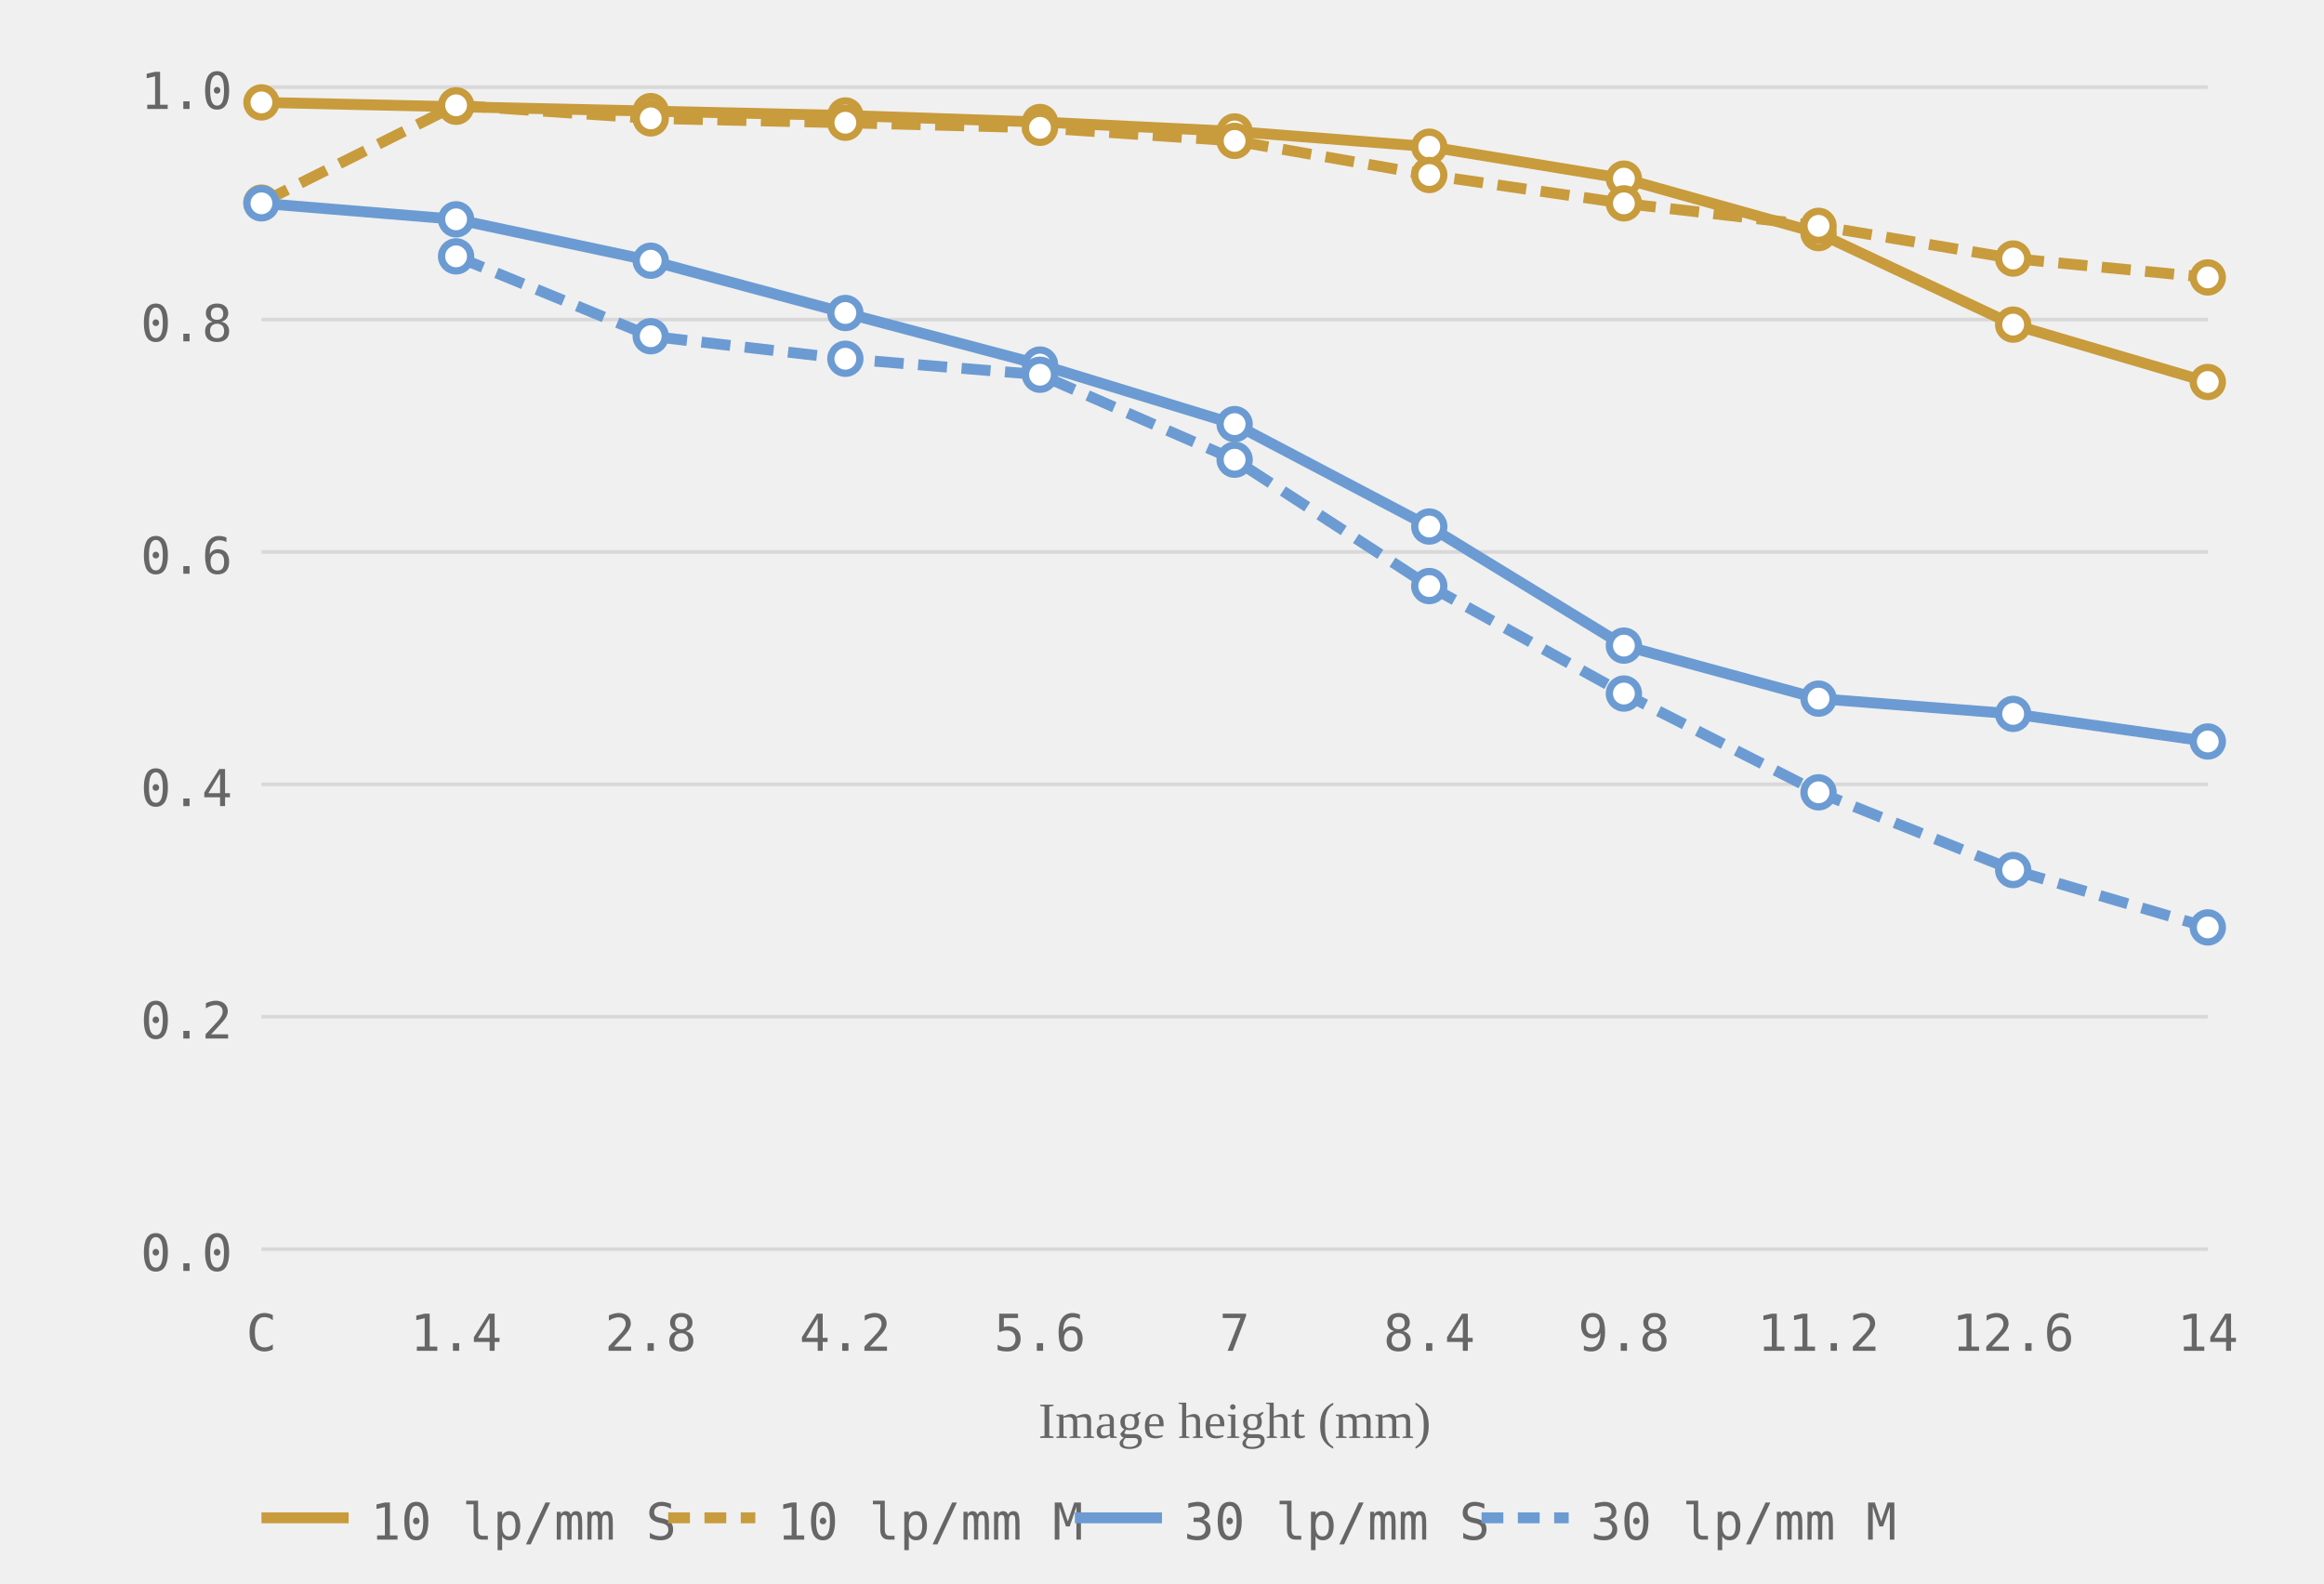
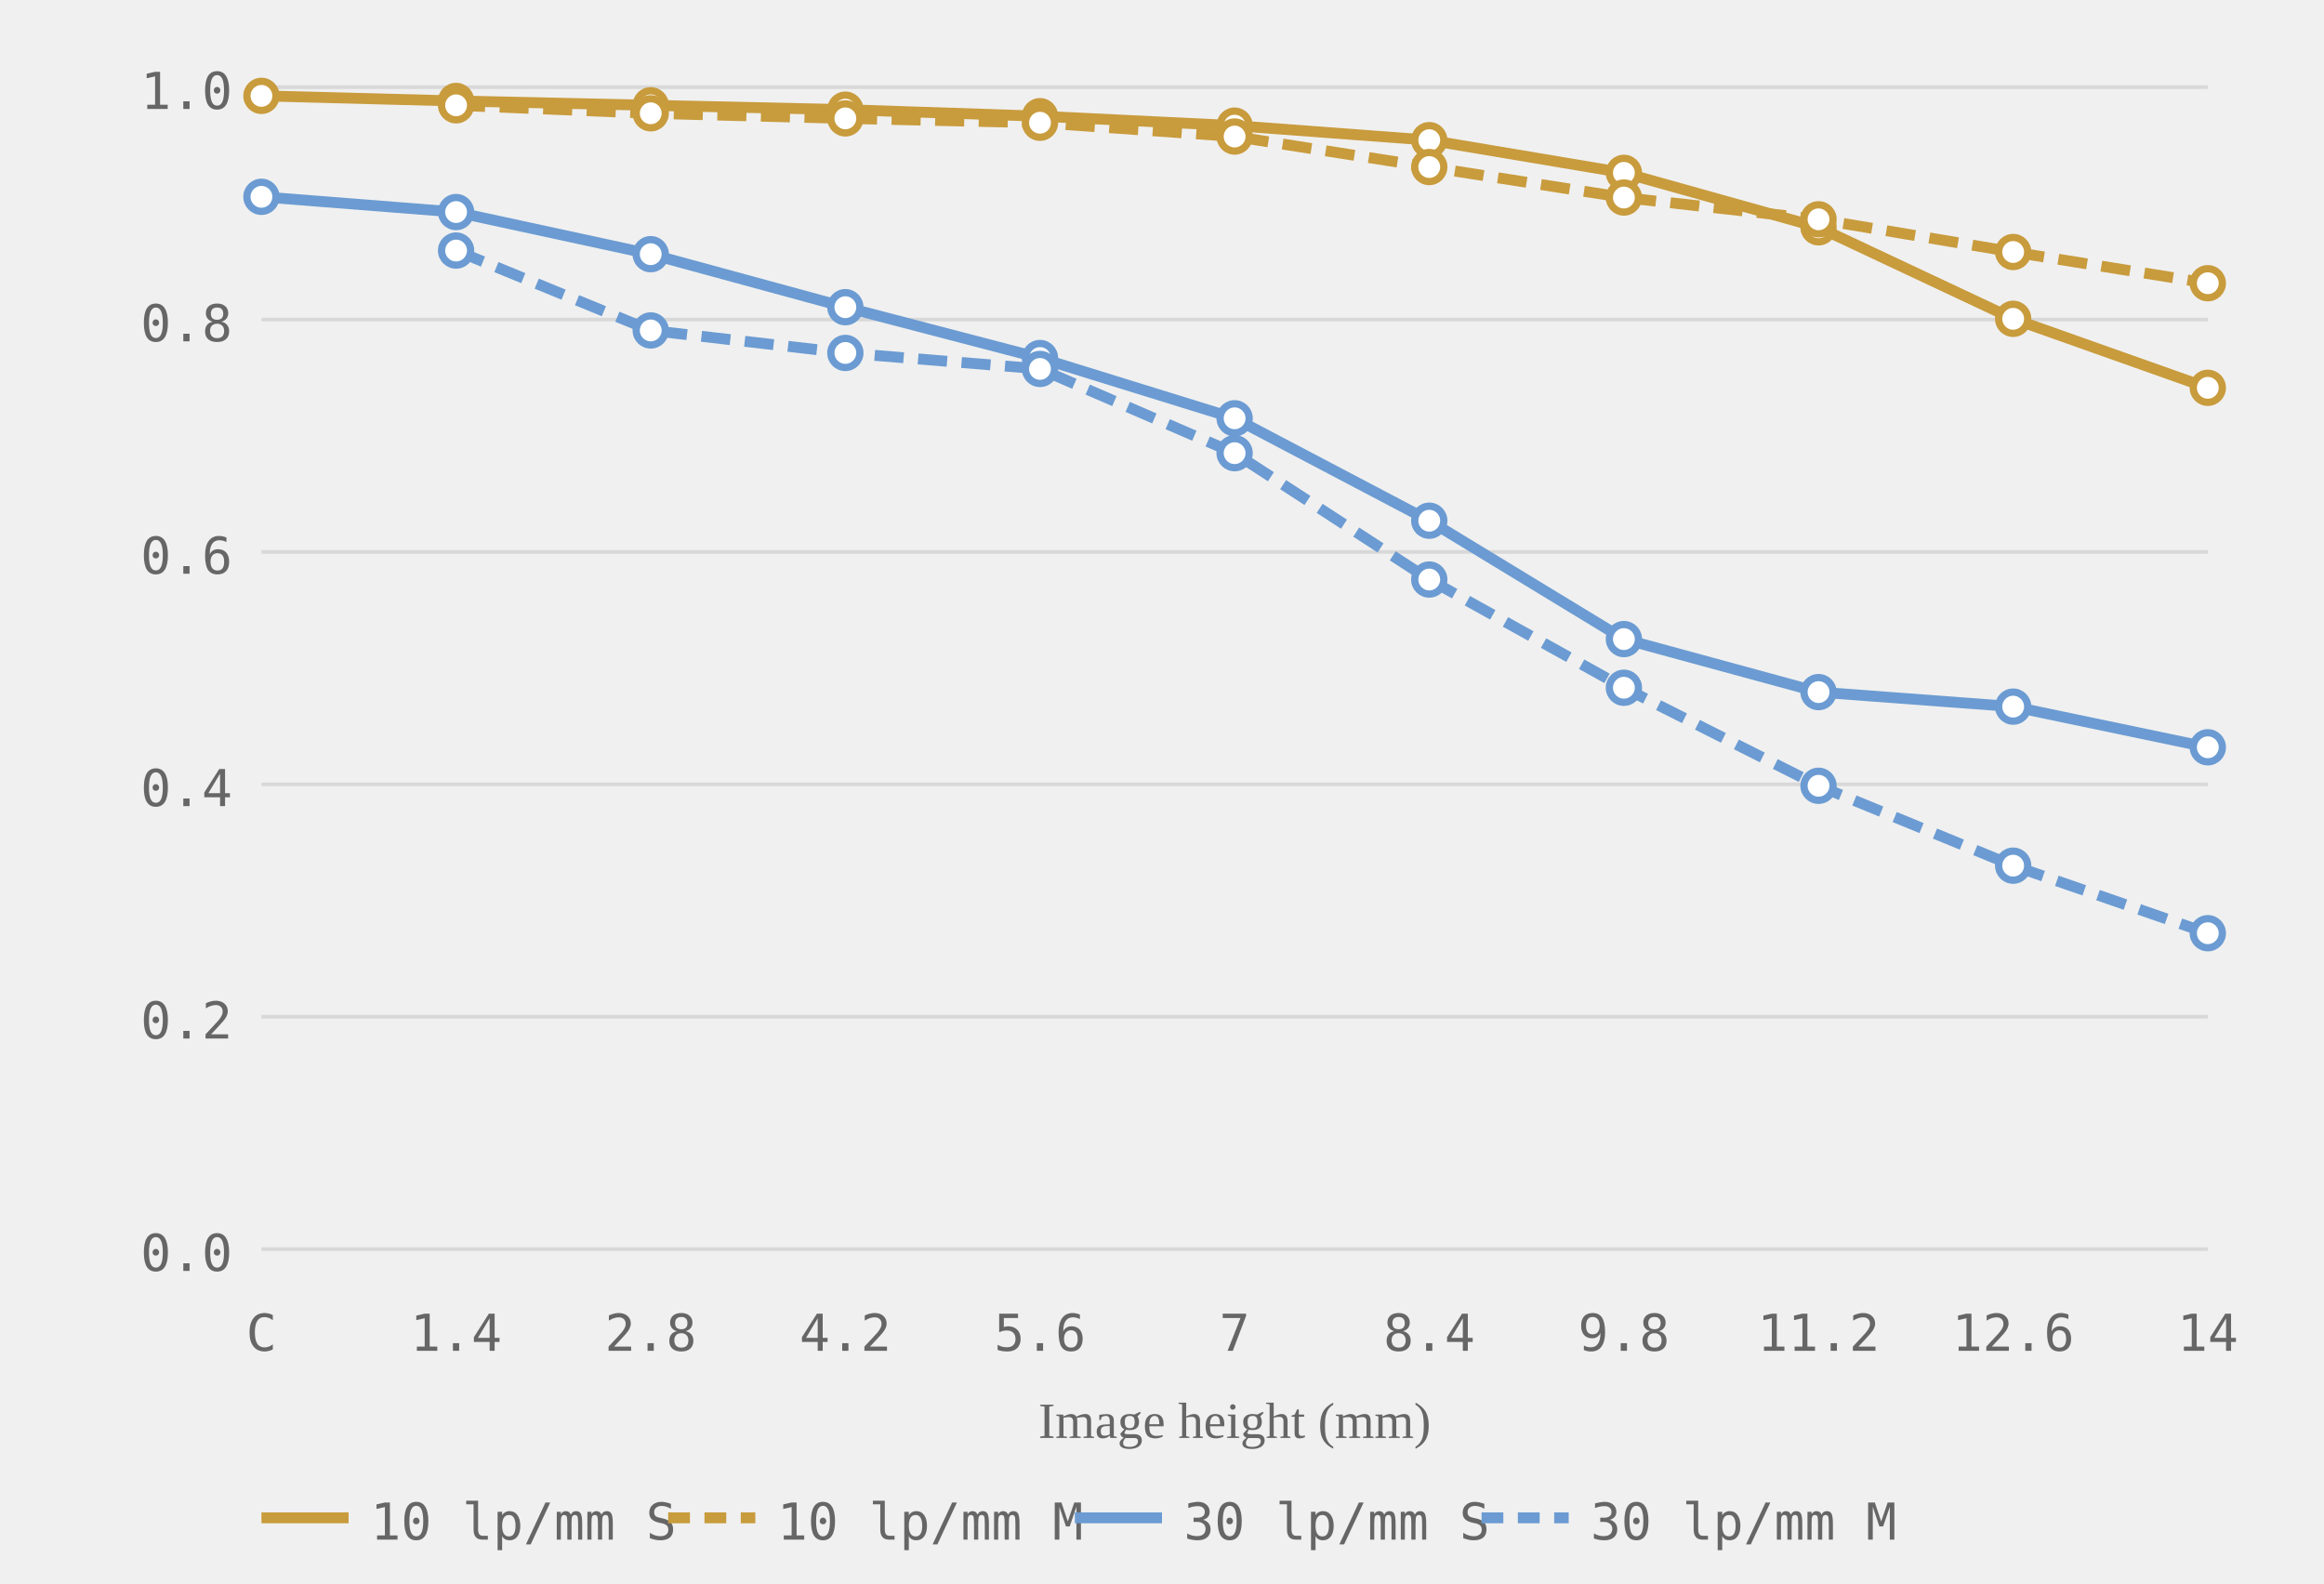
<svg xmlns="http://www.w3.org/2000/svg" viewBox="0 0 320 218" role="img" aria-label="MTF chart, generated from readings">
  <style>.grid-line { stroke: #d8d8d8; stroke-width: 0.5; }.axis-label { font-size: 7px; fill: #666666; font-family: ui-monospace, monospace; }.axis-y { text-anchor: end; }.axis-x { text-anchor: middle; }.axis-title { font-size: 7px; fill: #666666; text-anchor: middle; }.curve { fill: none; stroke-width: 1.5; }.curve-10 { stroke: #c89b3c; }.curve-30 { stroke: #6b9bd2; }.curve-m { stroke-dasharray: 4 2; }.dot { fill: white; stroke-width: 1; }.dot-10 { stroke: #c89b3c; }.dot-30 { stroke: #6b9bd2; }.legend-text { font-size: 7px; fill: #666666; font-family: ui-monospace, monospace; }</style>
  <line class="grid-line" x1="36" y1="172.0" x2="304" y2="172.0" />
  <line class="grid-line" x1="36" y1="140.0" x2="304" y2="140.0" />
  <line class="grid-line" x1="36" y1="108.0" x2="304" y2="108.0" />
  <line class="grid-line" x1="36" y1="76.0" x2="304" y2="76.0" />
  <line class="grid-line" x1="36" y1="44.0" x2="304" y2="44.0" />
  <line class="grid-line" x1="36" y1="12.0" x2="304" y2="12.0" />
  <text class="axis-label axis-y" x="32" y="175.0">0.0</text>
  <text class="axis-label axis-y" x="32" y="143.0">0.2</text>
  <text class="axis-label axis-y" x="32" y="111.0">0.4</text>
  <text class="axis-label axis-y" x="32" y="79.0">0.6</text>
  <text class="axis-label axis-y" x="32" y="47.0">0.8</text>
  <text class="axis-label axis-y" x="32" y="15.0">1.0</text>
  <text class="axis-label axis-x" x="36.0" y="186">C</text>
  <text class="axis-label axis-x" x="62.8" y="186">1.4</text>
  <text class="axis-label axis-x" x="89.6" y="186">2.8</text>
  <text class="axis-label axis-x" x="116.4" y="186">4.2</text>
  <text class="axis-label axis-x" x="143.2" y="186">5.6</text>
  <text class="axis-label axis-x" x="170.0" y="186">7</text>
  <text class="axis-label axis-x" x="196.8" y="186">8.4</text>
  <text class="axis-label axis-x" x="223.6" y="186">9.8</text>
  <text class="axis-label axis-x" x="250.4" y="186">11.2</text>
  <text class="axis-label axis-x" x="277.2" y="186">12.6</text>
  <text class="axis-label axis-x" x="304.0" y="186">14</text>
  <text class="axis-title" x="170.0" y="198">Image height (mm)</text>
-   <polyline class="curve curve-10" points="36.0,14.1 62.8,14.7 89.6,15.3 116.4,15.9 143.2,16.8 170.0,18.1 196.8,20.2 223.6,24.6 250.4,32.1 277.2,44.7 304.0,52.6" />
-   <polyline class="curve curve-10 curve-m" points="36.0,27.9 62.8,14.5 89.6,16.3 116.4,16.9 143.2,17.6 170.0,19.4 196.8,24.1 223.6,28.0 250.4,31.1 277.2,35.6 304.0,38.2" stroke-dasharray="4 2" />
-   <polyline class="curve curve-30" points="36.0,28.0 62.8,30.2 89.6,35.9 116.4,43.1 143.2,50.2 170.0,58.4 196.8,72.5 223.6,88.9 250.4,96.2 277.2,98.3 304.0,102.1" />
-   <polyline class="curve curve-30 curve-m" points="62.8,35.3 89.6,46.3 116.4,49.4 143.2,51.6 170.0,63.3 196.8,80.7 223.6,95.5 250.4,109.1 277.2,119.8 304.0,127.7" stroke-dasharray="4 2" />
-   <circle class="dot dot-10" cx="36.0" cy="14.1" r="2" />
-   <circle class="dot dot-10" cx="62.8" cy="14.7" r="2" />
-   <circle class="dot dot-10" cx="89.6" cy="15.3" r="2" />
-   <circle class="dot dot-10" cx="116.4" cy="15.9" r="2" />
-   <circle class="dot dot-10" cx="143.2" cy="16.8" r="2" />
-   <circle class="dot dot-10" cx="170.0" cy="18.1" r="2" />
-   <circle class="dot dot-10" cx="196.8" cy="20.2" r="2" />
-   <circle class="dot dot-10" cx="223.6" cy="24.6" r="2" />
-   <circle class="dot dot-10" cx="250.4" cy="32.1" r="2" />
-   <circle class="dot dot-10" cx="277.2" cy="44.7" r="2" />
-   <circle class="dot dot-10" cx="304.0" cy="52.6" r="2" />
-   <circle class="dot dot-10" cx="36.0" cy="27.9" r="2" />
+   <polyline class="curve curve-10" points="36.0,13.2 62.8,13.9 89.6,14.5 116.4,15.1 143.2,16.0 170.0,17.3 196.8,19.3 223.6,23.8 250.4,31.3 277.2,43.9 304.0,53.4" />
+   <polyline class="curve curve-10 curve-m" points="62.8,14.5 89.6,15.6 116.4,16.3 143.2,16.9 170.0,18.8 196.8,23.0 223.6,27.2 250.4,30.2 277.2,34.7 304.0,39.0" stroke-dasharray="4 2" />
+   <polyline class="curve curve-30" points="36.0,27.1 62.8,29.2 89.6,35.0 116.4,42.3 143.2,49.3 170.0,57.6 196.8,71.7 223.6,88.0 250.4,95.3 277.2,97.3 304.0,102.9" />
+   <polyline class="curve curve-30 curve-m" points="62.8,34.5 89.6,45.5 116.4,48.6 143.2,50.8 170.0,62.4 196.8,79.8 223.6,94.7 250.4,108.2 277.2,119.2 304.0,128.5" stroke-dasharray="4 2" />
+   <circle class="dot dot-10" cx="36.0" cy="13.2" r="2" />
+   <circle class="dot dot-10" cx="62.8" cy="13.9" r="2" />
+   <circle class="dot dot-10" cx="89.6" cy="14.5" r="2" />
+   <circle class="dot dot-10" cx="116.4" cy="15.1" r="2" />
+   <circle class="dot dot-10" cx="143.2" cy="16.0" r="2" />
+   <circle class="dot dot-10" cx="170.0" cy="17.3" r="2" />
+   <circle class="dot dot-10" cx="196.8" cy="19.3" r="2" />
+   <circle class="dot dot-10" cx="223.6" cy="23.8" r="2" />
+   <circle class="dot dot-10" cx="250.4" cy="31.3" r="2" />
+   <circle class="dot dot-10" cx="277.2" cy="43.9" r="2" />
+   <circle class="dot dot-10" cx="304.0" cy="53.4" r="2" />
  <circle class="dot dot-10" cx="62.8" cy="14.5" r="2" />
-   <circle class="dot dot-10" cx="89.6" cy="16.3" r="2" />
-   <circle class="dot dot-10" cx="116.4" cy="16.9" r="2" />
-   <circle class="dot dot-10" cx="143.2" cy="17.6" r="2" />
-   <circle class="dot dot-10" cx="170.0" cy="19.4" r="2" />
-   <circle class="dot dot-10" cx="196.8" cy="24.1" r="2" />
-   <circle class="dot dot-10" cx="223.6" cy="28.0" r="2" />
-   <circle class="dot dot-10" cx="250.4" cy="31.1" r="2" />
-   <circle class="dot dot-10" cx="277.2" cy="35.6" r="2" />
-   <circle class="dot dot-10" cx="304.0" cy="38.2" r="2" />
-   <circle class="dot dot-30" cx="36.0" cy="28.0" r="2" />
-   <circle class="dot dot-30" cx="62.8" cy="30.2" r="2" />
-   <circle class="dot dot-30" cx="89.6" cy="35.9" r="2" />
-   <circle class="dot dot-30" cx="116.4" cy="43.1" r="2" />
-   <circle class="dot dot-30" cx="143.2" cy="50.2" r="2" />
-   <circle class="dot dot-30" cx="170.0" cy="58.4" r="2" />
-   <circle class="dot dot-30" cx="196.8" cy="72.5" r="2" />
-   <circle class="dot dot-30" cx="223.6" cy="88.9" r="2" />
-   <circle class="dot dot-30" cx="250.4" cy="96.2" r="2" />
-   <circle class="dot dot-30" cx="277.2" cy="98.3" r="2" />
-   <circle class="dot dot-30" cx="304.0" cy="102.1" r="2" />
-   <circle class="dot dot-30" cx="62.8" cy="35.3" r="2" />
-   <circle class="dot dot-30" cx="89.6" cy="46.3" r="2" />
-   <circle class="dot dot-30" cx="116.4" cy="49.4" r="2" />
-   <circle class="dot dot-30" cx="143.2" cy="51.6" r="2" />
-   <circle class="dot dot-30" cx="170.0" cy="63.3" r="2" />
-   <circle class="dot dot-30" cx="196.8" cy="80.7" r="2" />
-   <circle class="dot dot-30" cx="223.6" cy="95.5" r="2" />
-   <circle class="dot dot-30" cx="250.4" cy="109.1" r="2" />
-   <circle class="dot dot-30" cx="277.2" cy="119.8" r="2" />
-   <circle class="dot dot-30" cx="304.0" cy="127.7" r="2" />
+   <circle class="dot dot-10" cx="89.6" cy="15.6" r="2" />
+   <circle class="dot dot-10" cx="116.4" cy="16.3" r="2" />
+   <circle class="dot dot-10" cx="143.2" cy="16.9" r="2" />
+   <circle class="dot dot-10" cx="170.0" cy="18.8" r="2" />
+   <circle class="dot dot-10" cx="196.8" cy="23.0" r="2" />
+   <circle class="dot dot-10" cx="223.6" cy="27.2" r="2" />
+   <circle class="dot dot-10" cx="250.4" cy="30.2" r="2" />
+   <circle class="dot dot-10" cx="277.2" cy="34.7" r="2" />
+   <circle class="dot dot-10" cx="304.0" cy="39.0" r="2" />
+   <circle class="dot dot-30" cx="36.0" cy="27.1" r="2" />
+   <circle class="dot dot-30" cx="62.8" cy="29.2" r="2" />
+   <circle class="dot dot-30" cx="89.6" cy="35.0" r="2" />
+   <circle class="dot dot-30" cx="116.4" cy="42.3" r="2" />
+   <circle class="dot dot-30" cx="143.2" cy="49.3" r="2" />
+   <circle class="dot dot-30" cx="170.0" cy="57.6" r="2" />
+   <circle class="dot dot-30" cx="196.8" cy="71.7" r="2" />
+   <circle class="dot dot-30" cx="223.6" cy="88.0" r="2" />
+   <circle class="dot dot-30" cx="250.4" cy="95.3" r="2" />
+   <circle class="dot dot-30" cx="277.2" cy="97.3" r="2" />
+   <circle class="dot dot-30" cx="304.0" cy="102.9" r="2" />
+   <circle class="dot dot-30" cx="62.8" cy="34.5" r="2" />
+   <circle class="dot dot-30" cx="89.6" cy="45.5" r="2" />
+   <circle class="dot dot-30" cx="116.4" cy="48.6" r="2" />
+   <circle class="dot dot-30" cx="143.2" cy="50.8" r="2" />
+   <circle class="dot dot-30" cx="170.0" cy="62.4" r="2" />
+   <circle class="dot dot-30" cx="196.8" cy="79.8" r="2" />
+   <circle class="dot dot-30" cx="223.6" cy="94.7" r="2" />
+   <circle class="dot dot-30" cx="250.4" cy="108.2" r="2" />
+   <circle class="dot dot-30" cx="277.2" cy="119.2" r="2" />
+   <circle class="dot dot-30" cx="304.0" cy="128.5" r="2" />
  <line x1="36" y1="209" x2="48" y2="209" stroke="#c89b3c" stroke-width="1.5" />
  <text class="legend-text" x="51" y="212">10 lp/mm S</text>
  <line x1="92" y1="209" x2="104" y2="209" stroke="#c89b3c" stroke-width="1.5" stroke-dasharray="3 2" />
  <text class="legend-text" x="107" y="212">10 lp/mm M</text>
  <line x1="148" y1="209" x2="160" y2="209" stroke="#6b9bd2" stroke-width="1.5" />
  <text class="legend-text" x="163" y="212">30 lp/mm S</text>
  <line x1="204" y1="209" x2="216" y2="209" stroke="#6b9bd2" stroke-width="1.5" stroke-dasharray="3 2" />
  <text class="legend-text" x="219" y="212">30 lp/mm M</text>
</svg>
